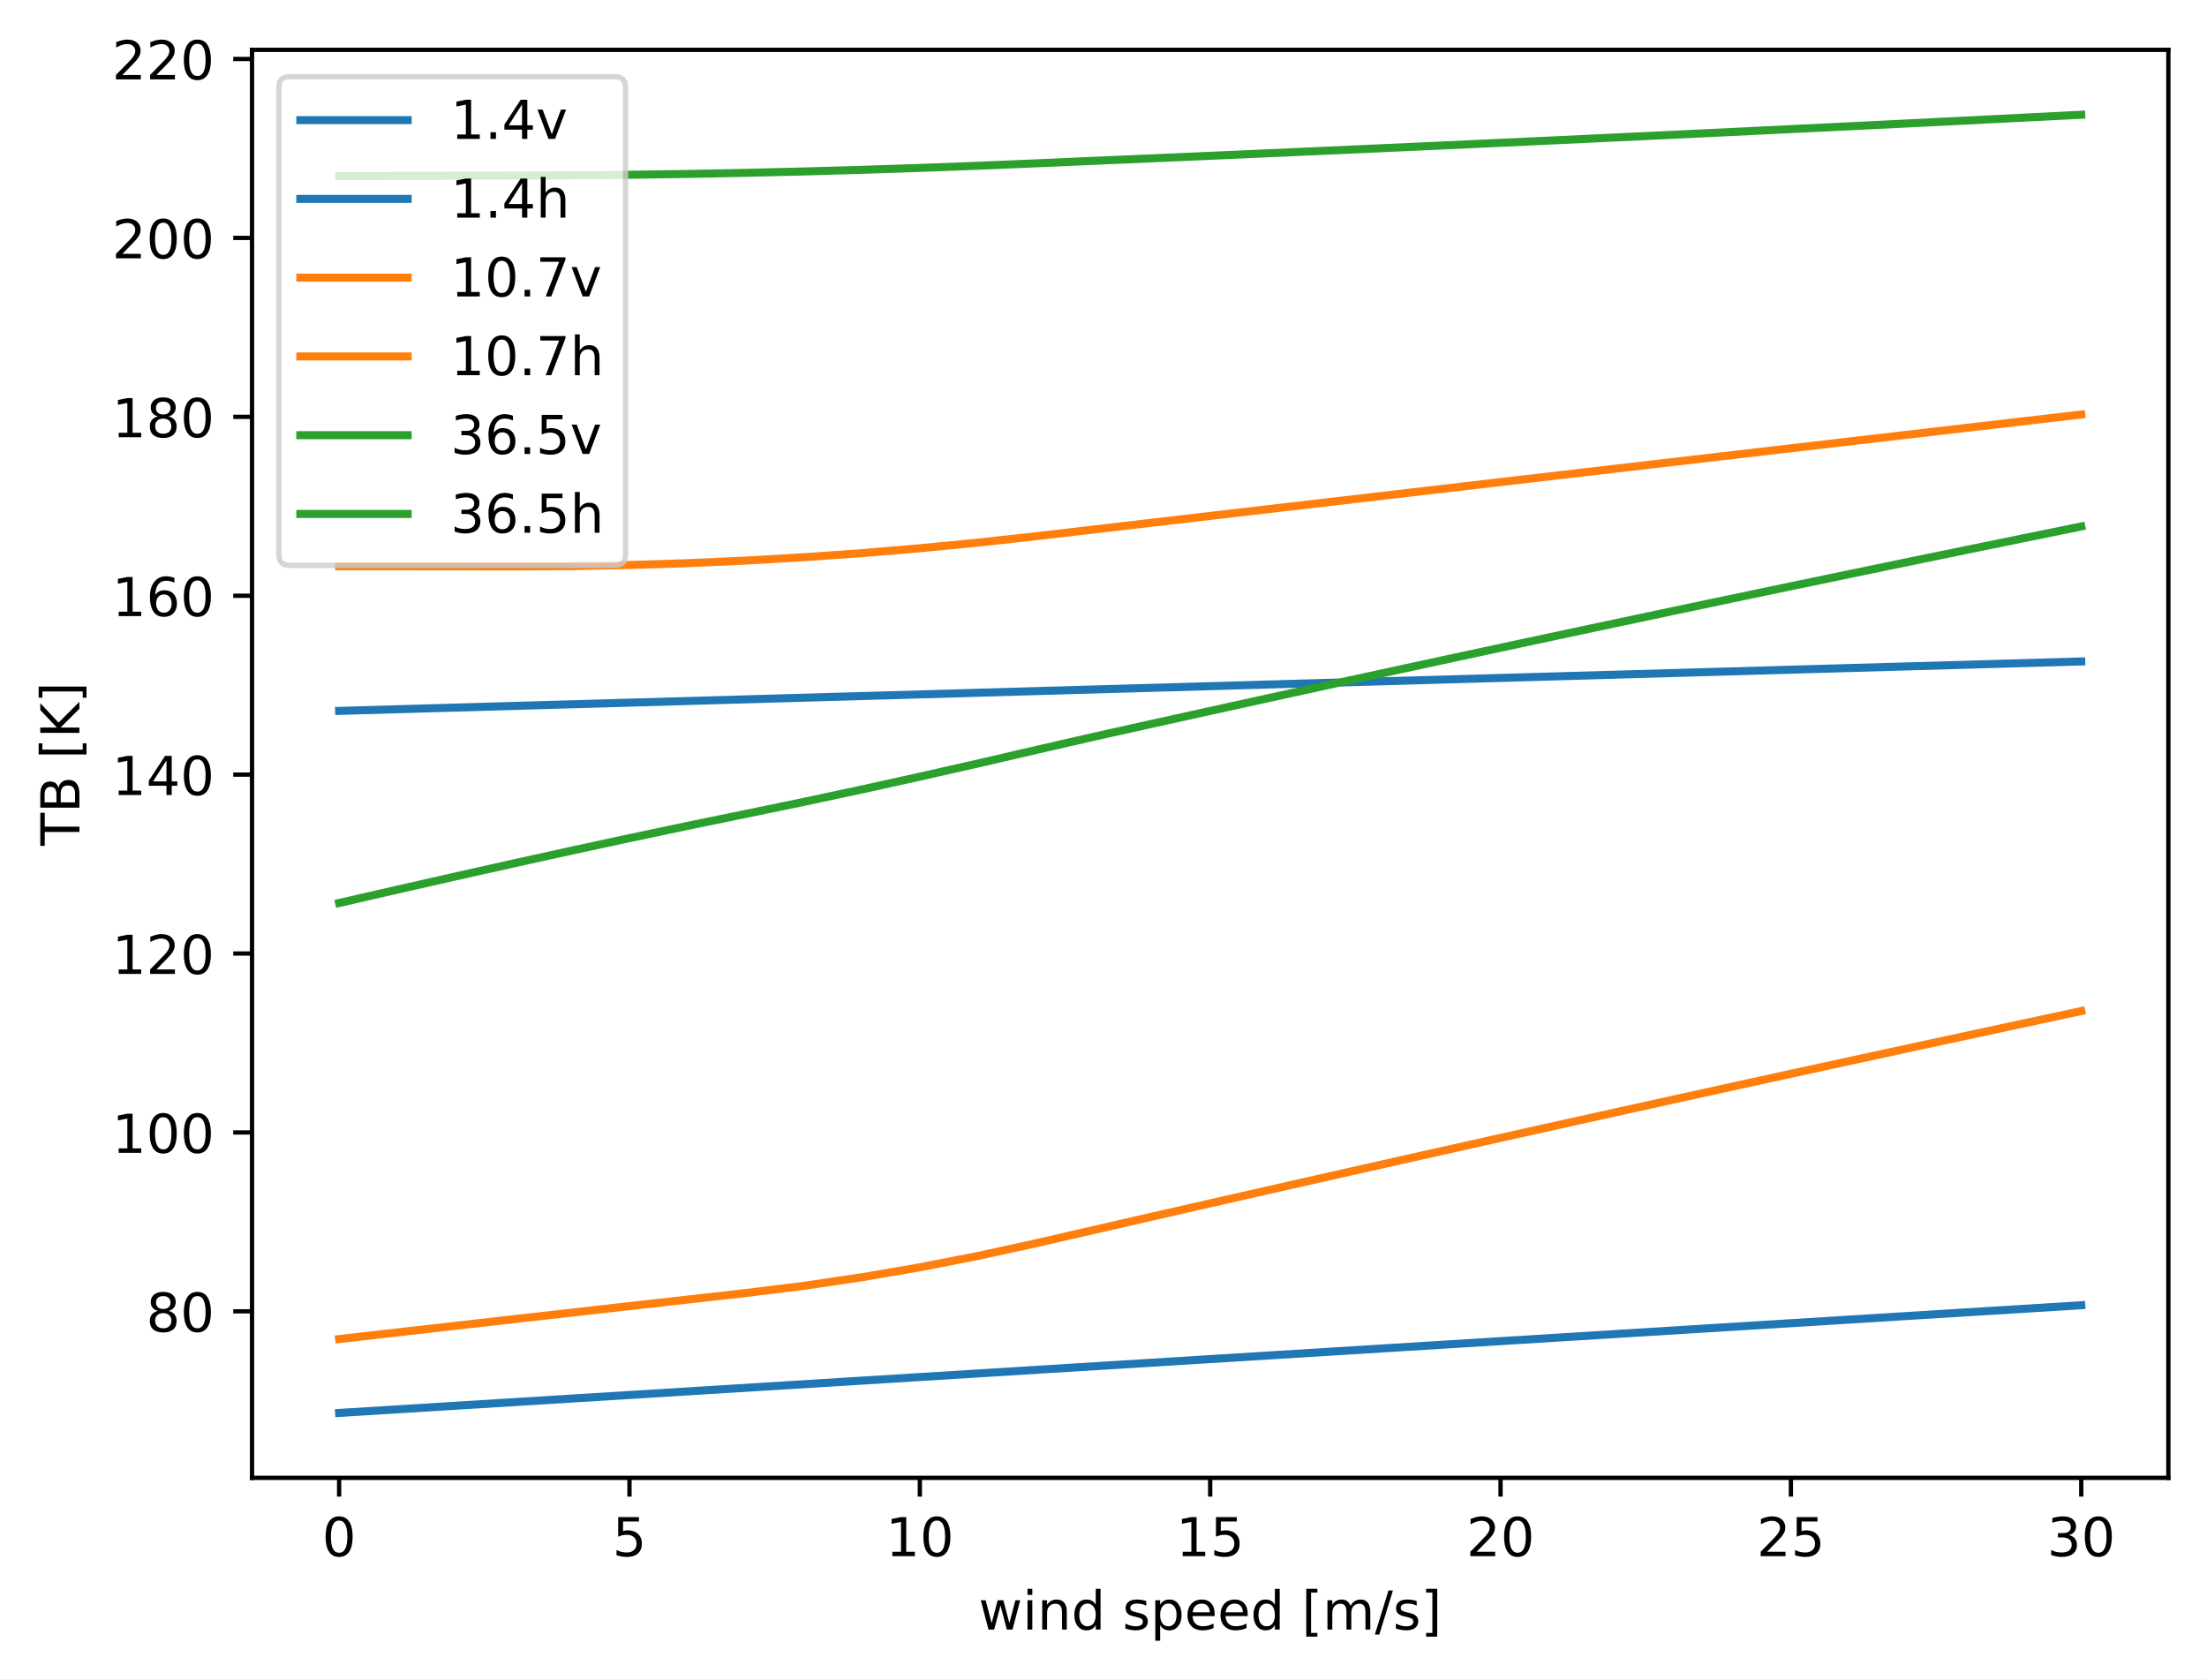
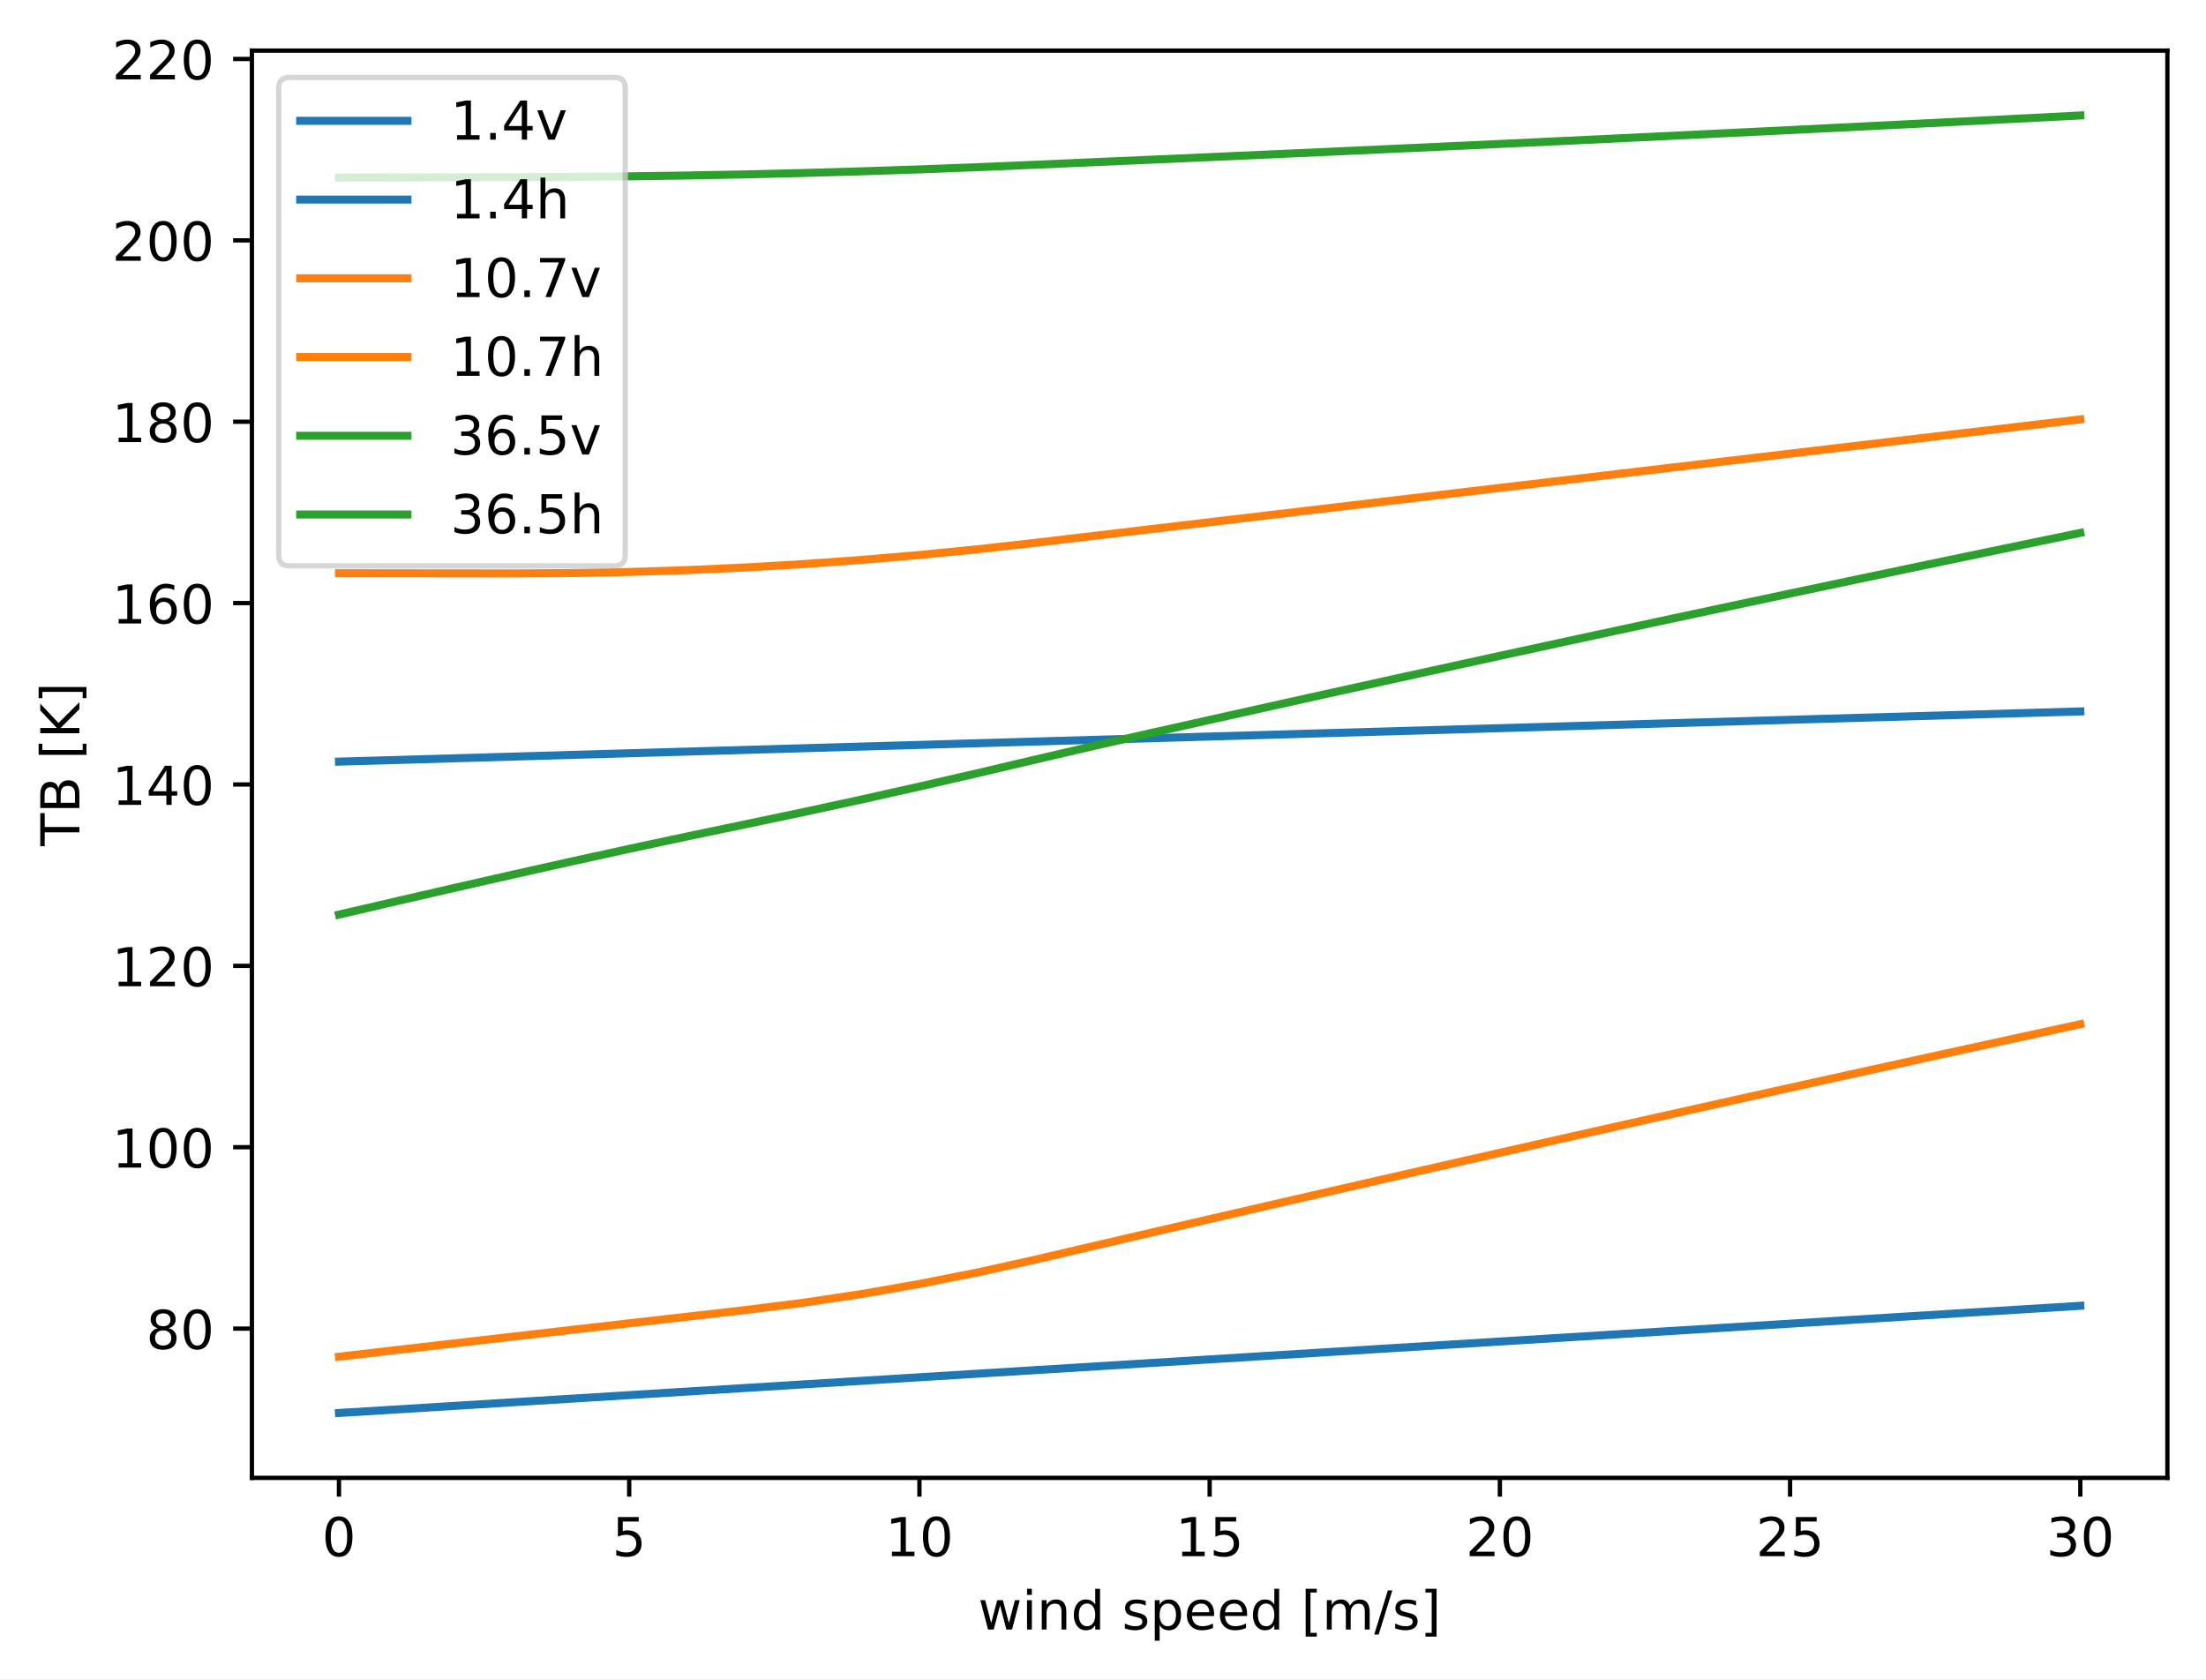
- <svg xmlns="http://www.w3.org/2000/svg" xmlns:xlink="http://www.w3.org/1999/xlink" width="411.286pt" height="312.955pt" viewBox="0 0 411.286 312.955" version="1.1">
+ <svg xmlns="http://www.w3.org/2000/svg" xmlns:xlink="http://www.w3.org/1999/xlink" width="411.286pt" height="313.104pt" viewBox="0 0 411.286 313.104" version="1.1">
  <defs>
    <style type="text/css">*{stroke-linejoin: round; stroke-linecap: butt}</style>
  </defs>
  <g id="figure_1">
    <g id="patch_1">
-       <path d="M 0 312.955  L 411.286 312.955  L 411.286 0  L 0 0  z " style="fill: #ffffff" />
+       <path d="M 0 313.104  L 411.286 313.104  L 411.286 0  L 0 0  z " style="fill: #ffffff" />
    </g>
    <g id="axes_1">
      <g id="patch_2">
-         <path d="M 46.966 275.399  L 404.086 275.399  L 404.086 9.287  L 46.966 9.287  z " style="fill: #ffffff" />
+         <path d="M 46.966 275.548  L 404.086 275.548  L 404.086 9.436  L 46.966 9.436  z " style="fill: #ffffff" />
      </g>
      <g id="matplotlib.axis_1">
        <g id="xtick_1">
          <g id="line2d_1">
            <defs>
-               <path id="m86a5a76016" d="M 0 0  L 0 3.5  " style="stroke: #000000; stroke-width: 0.8" />
-             </defs>
-             <g>
-               <use xlink:href="#m86a5a76016" x="63.198" y="275.399" style="stroke: #000000; stroke-width: 0.8" />
+               <path id="md6aa1bd929" d="M 0 0  L 0 3.5  " style="stroke: #000000; stroke-width: 0.8" />
+             </defs>
+             <g>
+               <use xlink:href="#md6aa1bd929" x="63.198" y="275.548" style="stroke: #000000; stroke-width: 0.8" />
            </g>
          </g>
          <g id="text_1">
-             <g transform="translate(60.0171 289.9974) scale(0.1 -0.1)">
+             <g transform="translate(60.0171 290.1464) scale(0.1 -0.1)">
              <defs>
                <path id="DejaVuSans-30" d="M 2034 4250  Q 1547 4250 1301 3770  Q 1056 3291 1056 2328  Q 1056 1369 1301 889  Q 1547 409 2034 409  Q 2525 409 2770 889  Q 3016 1369 3016 2328  Q 3016 3291 2770 3770  Q 2525 4250 2034 4250  z M 2034 4750  Q 2819 4750 3233 4129  Q 3647 3509 3647 2328  Q 3647 1150 3233 529  Q 2819 -91 2034 -91  Q 1250 -91 836 529  Q 422 1150 422 2328  Q 422 3509 836 4129  Q 1250 4750 2034 4750  z " transform="scale(0.015625)" />
              </defs>
              <use xlink:href="#DejaVuSans-30" />
            </g>
          </g>
        </g>
        <g id="xtick_2">
          <g id="line2d_2">
            <g>
-               <use xlink:href="#m86a5a76016" x="117.307" y="275.399" style="stroke: #000000; stroke-width: 0.8" />
+               <use xlink:href="#md6aa1bd929" x="117.307" y="275.548" style="stroke: #000000; stroke-width: 0.8" />
            </g>
          </g>
          <g id="text_2">
-             <g transform="translate(114.1262 289.9974) scale(0.1 -0.1)">
+             <g transform="translate(114.1262 290.1464) scale(0.1 -0.1)">
              <defs>
                <path id="DejaVuSans-35" d="M 691 4666  L 3169 4666  L 3169 4134  L 1269 4134  L 1269 2991  Q 1406 3038 1543 3061  Q 1681 3084 1819 3084  Q 2600 3084 3056 2656  Q 3513 2228 3513 1497  Q 3513 744 3044 326  Q 2575 -91 1722 -91  Q 1428 -91 1123 -41  Q 819 9 494 109  L 494 744  Q 775 591 1075 516  Q 1375 441 1709 441  Q 2250 441 2565 725  Q 2881 1009 2881 1497  Q 2881 1984 2565 2268  Q 2250 2553 1709 2553  Q 1456 2553 1204 2497  Q 953 2441 691 2322  L 691 4666  z " transform="scale(0.015625)" />
              </defs>
              <use xlink:href="#DejaVuSans-35" />
            </g>
          </g>
        </g>
        <g id="xtick_3">
          <g id="line2d_3">
            <g>
-               <use xlink:href="#m86a5a76016" x="171.417" y="275.399" style="stroke: #000000; stroke-width: 0.8" />
+               <use xlink:href="#md6aa1bd929" x="171.417" y="275.548" style="stroke: #000000; stroke-width: 0.8" />
            </g>
          </g>
          <g id="text_3">
-             <g transform="translate(165.054 289.9974) scale(0.1 -0.1)">
+             <g transform="translate(165.054 290.1464) scale(0.1 -0.1)">
              <defs>
                <path id="DejaVuSans-31" d="M 794 531  L 1825 531  L 1825 4091  L 703 3866  L 703 4441  L 1819 4666  L 2450 4666  L 2450 531  L 3481 531  L 3481 0  L 794 0  L 794 531  z " transform="scale(0.015625)" />
              </defs>
              <use xlink:href="#DejaVuSans-31" />
              <use xlink:href="#DejaVuSans-30" x="63.623" />
            </g>
          </g>
        </g>
        <g id="xtick_4">
          <g id="line2d_4">
            <g>
-               <use xlink:href="#m86a5a76016" x="225.526" y="275.399" style="stroke: #000000; stroke-width: 0.8" />
+               <use xlink:href="#md6aa1bd929" x="225.526" y="275.548" style="stroke: #000000; stroke-width: 0.8" />
            </g>
          </g>
          <g id="text_4">
-             <g transform="translate(219.1631 289.9974) scale(0.1 -0.1)">
+             <g transform="translate(219.1631 290.1464) scale(0.1 -0.1)">
              <use xlink:href="#DejaVuSans-31" />
              <use xlink:href="#DejaVuSans-35" x="63.623" />
            </g>
          </g>
        </g>
        <g id="xtick_5">
          <g id="line2d_5">
            <g>
-               <use xlink:href="#m86a5a76016" x="279.635" y="275.399" style="stroke: #000000; stroke-width: 0.8" />
+               <use xlink:href="#md6aa1bd929" x="279.635" y="275.548" style="stroke: #000000; stroke-width: 0.8" />
            </g>
          </g>
          <g id="text_5">
-             <g transform="translate(273.2722 289.9974) scale(0.1 -0.1)">
+             <g transform="translate(273.2722 290.1464) scale(0.1 -0.1)">
              <defs>
                <path id="DejaVuSans-32" d="M 1228 531  L 3431 531  L 3431 0  L 469 0  L 469 531  Q 828 903 1448 1529  Q 2069 2156 2228 2338  Q 2531 2678 2651 2914  Q 2772 3150 2772 3378  Q 2772 3750 2511 3984  Q 2250 4219 1831 4219  Q 1534 4219 1204 4116  Q 875 4013 500 3803  L 500 4441  Q 881 4594 1212 4672  Q 1544 4750 1819 4750  Q 2544 4750 2975 4387  Q 3406 4025 3406 3419  Q 3406 3131 3298 2873  Q 3191 2616 2906 2266  Q 2828 2175 2409 1742  Q 1991 1309 1228 531  z " transform="scale(0.015625)" />
              </defs>
              <use xlink:href="#DejaVuSans-32" />
              <use xlink:href="#DejaVuSans-30" x="63.623" />
            </g>
          </g>
        </g>
        <g id="xtick_6">
          <g id="line2d_6">
            <g>
-               <use xlink:href="#m86a5a76016" x="333.744" y="275.399" style="stroke: #000000; stroke-width: 0.8" />
+               <use xlink:href="#md6aa1bd929" x="333.744" y="275.548" style="stroke: #000000; stroke-width: 0.8" />
            </g>
          </g>
          <g id="text_6">
-             <g transform="translate(327.3813 289.9974) scale(0.1 -0.1)">
+             <g transform="translate(327.3813 290.1464) scale(0.1 -0.1)">
              <use xlink:href="#DejaVuSans-32" />
              <use xlink:href="#DejaVuSans-35" x="63.623" />
            </g>
          </g>
        </g>
        <g id="xtick_7">
          <g id="line2d_7">
            <g>
-               <use xlink:href="#m86a5a76016" x="387.853" y="275.399" style="stroke: #000000; stroke-width: 0.8" />
+               <use xlink:href="#md6aa1bd929" x="387.853" y="275.548" style="stroke: #000000; stroke-width: 0.8" />
            </g>
          </g>
          <g id="text_7">
-             <g transform="translate(381.4904 289.9974) scale(0.1 -0.1)">
+             <g transform="translate(381.4904 290.1464) scale(0.1 -0.1)">
              <defs>
                <path id="DejaVuSans-33" d="M 2597 2516  Q 3050 2419 3304 2112  Q 3559 1806 3559 1356  Q 3559 666 3084 287  Q 2609 -91 1734 -91  Q 1441 -91 1130 -33  Q 819 25 488 141  L 488 750  Q 750 597 1062 519  Q 1375 441 1716 441  Q 2309 441 2620 675  Q 2931 909 2931 1356  Q 2931 1769 2642 2001  Q 2353 2234 1838 2234  L 1294 2234  L 1294 2753  L 1863 2753  Q 2328 2753 2575 2939  Q 2822 3125 2822 3475  Q 2822 3834 2567 4026  Q 2313 4219 1838 4219  Q 1578 4219 1281 4162  Q 984 4106 628 3988  L 628 4550  Q 988 4650 1302 4700  Q 1616 4750 1894 4750  Q 2613 4750 3031 4423  Q 3450 4097 3450 3541  Q 3450 3153 3228 2886  Q 3006 2619 2597 2516  z " transform="scale(0.015625)" />
              </defs>
              <use xlink:href="#DejaVuSans-33" />
              <use xlink:href="#DejaVuSans-30" x="63.623" />
            </g>
          </g>
        </g>
        <g id="text_8">
-           <g transform="translate(182.3592 303.6755) scale(0.1 -0.1)">
+           <g transform="translate(182.3592 303.8245) scale(0.1 -0.1)">
            <defs>
              <path id="DejaVuSans-77" d="M 269 3500  L 844 3500  L 1563 769  L 2278 3500  L 2956 3500  L 3675 769  L 4391 3500  L 4966 3500  L 4050 0  L 3372 0  L 2619 2869  L 1863 0  L 1184 0  L 269 3500  z " transform="scale(0.015625)" />
              <path id="DejaVuSans-69" d="M 603 3500  L 1178 3500  L 1178 0  L 603 0  L 603 3500  z M 603 4863  L 1178 4863  L 1178 4134  L 603 4134  L 603 4863  z " transform="scale(0.015625)" />
              <path id="DejaVuSans-6e" d="M 3513 2113  L 3513 0  L 2938 0  L 2938 2094  Q 2938 2591 2744 2837  Q 2550 3084 2163 3084  Q 1697 3084 1428 2787  Q 1159 2491 1159 1978  L 1159 0  L 581 0  L 581 3500  L 1159 3500  L 1159 2956  Q 1366 3272 1645 3428  Q 1925 3584 2291 3584  Q 2894 3584 3203 3211  Q 3513 2838 3513 2113  z " transform="scale(0.015625)" />
              <path id="DejaVuSans-64" d="M 2906 2969  L 2906 4863  L 3481 4863  L 3481 0  L 2906 0  L 2906 525  Q 2725 213 2448 61  Q 2172 -91 1784 -91  Q 1150 -91 751 415  Q 353 922 353 1747  Q 353 2572 751 3078  Q 1150 3584 1784 3584  Q 2172 3584 2448 3432  Q 2725 3281 2906 2969  z M 947 1747  Q 947 1113 1208 752  Q 1469 391 1925 391  Q 2381 391 2643 752  Q 2906 1113 2906 1747  Q 2906 2381 2643 2742  Q 2381 3103 1925 3103  Q 1469 3103 1208 2742  Q 947 2381 947 1747  z " transform="scale(0.015625)" />
              <path id="DejaVuSans-20" transform="scale(0.015625)" />
              <path id="DejaVuSans-73" d="M 2834 3397  L 2834 2853  Q 2591 2978 2328 3040  Q 2066 3103 1784 3103  Q 1356 3103 1142 2972  Q 928 2841 928 2578  Q 928 2378 1081 2264  Q 1234 2150 1697 2047  L 1894 2003  Q 2506 1872 2764 1633  Q 3022 1394 3022 966  Q 3022 478 2636 193  Q 2250 -91 1575 -91  Q 1294 -91 989 -36  Q 684 19 347 128  L 347 722  Q 666 556 975 473  Q 1284 391 1588 391  Q 1994 391 2212 530  Q 2431 669 2431 922  Q 2431 1156 2273 1281  Q 2116 1406 1581 1522  L 1381 1569  Q 847 1681 609 1914  Q 372 2147 372 2553  Q 372 3047 722 3315  Q 1072 3584 1716 3584  Q 2034 3584 2315 3537  Q 2597 3491 2834 3397  z " transform="scale(0.015625)" />
              <path id="DejaVuSans-70" d="M 1159 525  L 1159 -1331  L 581 -1331  L 581 3500  L 1159 3500  L 1159 2969  Q 1341 3281 1617 3432  Q 1894 3584 2278 3584  Q 2916 3584 3314 3078  Q 3713 2572 3713 1747  Q 3713 922 3314 415  Q 2916 -91 2278 -91  Q 1894 -91 1617 61  Q 1341 213 1159 525  z M 3116 1747  Q 3116 2381 2855 2742  Q 2594 3103 2138 3103  Q 1681 3103 1420 2742  Q 1159 2381 1159 1747  Q 1159 1113 1420 752  Q 1681 391 2138 391  Q 2594 391 2855 752  Q 3116 1113 3116 1747  z " transform="scale(0.015625)" />
              <path id="DejaVuSans-65" d="M 3597 1894  L 3597 1613  L 953 1613  Q 991 1019 1311 708  Q 1631 397 2203 397  Q 2534 397 2845 478  Q 3156 559 3463 722  L 3463 178  Q 3153 47 2828 -22  Q 2503 -91 2169 -91  Q 1331 -91 842 396  Q 353 884 353 1716  Q 353 2575 817 3079  Q 1281 3584 2069 3584  Q 2775 3584 3186 3129  Q 3597 2675 3597 1894  z M 3022 2063  Q 3016 2534 2758 2815  Q 2500 3097 2075 3097  Q 1594 3097 1305 2825  Q 1016 2553 972 2059  L 3022 2063  z " transform="scale(0.015625)" />
              <path id="DejaVuSans-5b" d="M 550 4863  L 1875 4863  L 1875 4416  L 1125 4416  L 1125 -397  L 1875 -397  L 1875 -844  L 550 -844  L 550 4863  z " transform="scale(0.015625)" />
              <path id="DejaVuSans-6d" d="M 3328 2828  Q 3544 3216 3844 3400  Q 4144 3584 4550 3584  Q 5097 3584 5394 3201  Q 5691 2819 5691 2113  L 5691 0  L 5113 0  L 5113 2094  Q 5113 2597 4934 2840  Q 4756 3084 4391 3084  Q 3944 3084 3684 2787  Q 3425 2491 3425 1978  L 3425 0  L 2847 0  L 2847 2094  Q 2847 2600 2669 2842  Q 2491 3084 2119 3084  Q 1678 3084 1418 2786  Q 1159 2488 1159 1978  L 1159 0  L 581 0  L 581 3500  L 1159 3500  L 1159 2956  Q 1356 3278 1631 3431  Q 1906 3584 2284 3584  Q 2666 3584 2933 3390  Q 3200 3197 3328 2828  z " transform="scale(0.015625)" />
              <path id="DejaVuSans-2f" d="M 1625 4666  L 2156 4666  L 531 -594  L 0 -594  L 1625 4666  z " transform="scale(0.015625)" />
              <path id="DejaVuSans-5d" d="M 1947 4863  L 1947 -844  L 622 -844  L 622 -397  L 1369 -397  L 1369 4416  L 622 4416  L 622 4863  L 1947 4863  z " transform="scale(0.015625)" />
            </defs>
            <use xlink:href="#DejaVuSans-77" />
            <use xlink:href="#DejaVuSans-69" x="81.787" />
            <use xlink:href="#DejaVuSans-6e" x="109.57" />
            <use xlink:href="#DejaVuSans-64" x="172.949" />
            <use xlink:href="#DejaVuSans-20" x="236.426" />
            <use xlink:href="#DejaVuSans-73" x="268.213" />
            <use xlink:href="#DejaVuSans-70" x="320.312" />
            <use xlink:href="#DejaVuSans-65" x="383.789" />
            <use xlink:href="#DejaVuSans-65" x="445.312" />
            <use xlink:href="#DejaVuSans-64" x="506.836" />
            <use xlink:href="#DejaVuSans-20" x="570.312" />
            <use xlink:href="#DejaVuSans-5b" x="602.1" />
            <use xlink:href="#DejaVuSans-6d" x="641.113" />
            <use xlink:href="#DejaVuSans-2f" x="738.525" />
            <use xlink:href="#DejaVuSans-73" x="772.217" />
            <use xlink:href="#DejaVuSans-5d" x="824.316" />
          </g>
        </g>
      </g>
      <g id="matplotlib.axis_2">
        <g id="ytick_1">
          <g id="line2d_8">
            <defs>
-               <path id="m0b5fdfae97" d="M 0 0  L -3.5 0  " style="stroke: #000000; stroke-width: 0.8" />
-             </defs>
-             <g>
-               <use xlink:href="#m0b5fdfae97" x="46.966" y="244.37" style="stroke: #000000; stroke-width: 0.8" />
+               <path id="me9c593fc52" d="M 0 0  L -3.5 0  " style="stroke: #000000; stroke-width: 0.8" />
+             </defs>
+             <g>
+               <use xlink:href="#me9c593fc52" x="46.966" y="247.718" style="stroke: #000000; stroke-width: 0.8" />
            </g>
          </g>
          <g id="text_9">
-             <g transform="translate(27.24063 248.1688) scale(0.1 -0.1)">
+             <g transform="translate(27.24063 251.5176) scale(0.1 -0.1)">
              <defs>
                <path id="DejaVuSans-38" d="M 2034 2216  Q 1584 2216 1326 1975  Q 1069 1734 1069 1313  Q 1069 891 1326 650  Q 1584 409 2034 409  Q 2484 409 2743 651  Q 3003 894 3003 1313  Q 3003 1734 2745 1975  Q 2488 2216 2034 2216  z M 1403 2484  Q 997 2584 770 2862  Q 544 3141 544 3541  Q 544 4100 942 4425  Q 1341 4750 2034 4750  Q 2731 4750 3128 4425  Q 3525 4100 3525 3541  Q 3525 3141 3298 2862  Q 3072 2584 2669 2484  Q 3125 2378 3379 2068  Q 3634 1759 3634 1313  Q 3634 634 3220 271  Q 2806 -91 2034 -91  Q 1263 -91 848 271  Q 434 634 434 1313  Q 434 1759 690 2068  Q 947 2378 1403 2484  z M 1172 3481  Q 1172 3119 1398 2916  Q 1625 2713 2034 2713  Q 2441 2713 2670 2916  Q 2900 3119 2900 3481  Q 2900 3844 2670 4047  Q 2441 4250 2034 4250  Q 1625 4250 1398 4047  Q 1172 3844 1172 3481  z " transform="scale(0.015625)" />
              </defs>
              <use xlink:href="#DejaVuSans-38" />
              <use xlink:href="#DejaVuSans-30" x="63.623" />
            </g>
          </g>
        </g>
        <g id="ytick_2">
          <g id="line2d_9">
            <g>
-               <use xlink:href="#m0b5fdfae97" x="46.966" y="211.031" style="stroke: #000000; stroke-width: 0.8" />
+               <use xlink:href="#me9c593fc52" x="46.966" y="213.901" style="stroke: #000000; stroke-width: 0.8" />
            </g>
          </g>
          <g id="text_10">
-             <g transform="translate(20.87813 214.8302) scale(0.1 -0.1)">
+             <g transform="translate(20.87813 217.7006) scale(0.1 -0.1)">
              <use xlink:href="#DejaVuSans-31" />
              <use xlink:href="#DejaVuSans-30" x="63.623" />
              <use xlink:href="#DejaVuSans-30" x="127.246" />
            </g>
          </g>
        </g>
        <g id="ytick_3">
          <g id="line2d_10">
            <g>
-               <use xlink:href="#m0b5fdfae97" x="46.966" y="177.692" style="stroke: #000000; stroke-width: 0.8" />
+               <use xlink:href="#me9c593fc52" x="46.966" y="180.084" style="stroke: #000000; stroke-width: 0.8" />
            </g>
          </g>
          <g id="text_11">
-             <g transform="translate(20.87813 181.4915) scale(0.1 -0.1)">
+             <g transform="translate(20.87813 183.8836) scale(0.1 -0.1)">
              <use xlink:href="#DejaVuSans-31" />
              <use xlink:href="#DejaVuSans-32" x="63.623" />
              <use xlink:href="#DejaVuSans-30" x="127.246" />
            </g>
          </g>
        </g>
        <g id="ytick_4">
          <g id="line2d_11">
            <g>
-               <use xlink:href="#m0b5fdfae97" x="46.966" y="144.354" style="stroke: #000000; stroke-width: 0.8" />
+               <use xlink:href="#me9c593fc52" x="46.966" y="146.267" style="stroke: #000000; stroke-width: 0.8" />
            </g>
          </g>
          <g id="text_12">
-             <g transform="translate(20.87813 148.1529) scale(0.1 -0.1)">
+             <g transform="translate(20.87813 150.0665) scale(0.1 -0.1)">
              <defs>
                <path id="DejaVuSans-34" d="M 2419 4116  L 825 1625  L 2419 1625  L 2419 4116  z M 2253 4666  L 3047 4666  L 3047 1625  L 3713 1625  L 3713 1100  L 3047 1100  L 3047 0  L 2419 0  L 2419 1100  L 313 1100  L 313 1709  L 2253 4666  z " transform="scale(0.015625)" />
              </defs>
              <use xlink:href="#DejaVuSans-31" />
              <use xlink:href="#DejaVuSans-34" x="63.623" />
              <use xlink:href="#DejaVuSans-30" x="127.246" />
            </g>
          </g>
        </g>
        <g id="ytick_5">
          <g id="line2d_12">
            <g>
-               <use xlink:href="#m0b5fdfae97" x="46.966" y="111.015" style="stroke: #000000; stroke-width: 0.8" />
+               <use xlink:href="#me9c593fc52" x="46.966" y="112.45" style="stroke: #000000; stroke-width: 0.8" />
            </g>
          </g>
          <g id="text_13">
-             <g transform="translate(20.87813 114.8143) scale(0.1 -0.1)">
+             <g transform="translate(20.87813 116.2495) scale(0.1 -0.1)">
              <defs>
                <path id="DejaVuSans-36" d="M 2113 2584  Q 1688 2584 1439 2293  Q 1191 2003 1191 1497  Q 1191 994 1439 701  Q 1688 409 2113 409  Q 2538 409 2786 701  Q 3034 994 3034 1497  Q 3034 2003 2786 2293  Q 2538 2584 2113 2584  z M 3366 4563  L 3366 3988  Q 3128 4100 2886 4159  Q 2644 4219 2406 4219  Q 1781 4219 1451 3797  Q 1122 3375 1075 2522  Q 1259 2794 1537 2939  Q 1816 3084 2150 3084  Q 2853 3084 3261 2657  Q 3669 2231 3669 1497  Q 3669 778 3244 343  Q 2819 -91 2113 -91  Q 1303 -91 875 529  Q 447 1150 447 2328  Q 447 3434 972 4092  Q 1497 4750 2381 4750  Q 2619 4750 2861 4703  Q 3103 4656 3366 4563  z " transform="scale(0.015625)" />
              </defs>
              <use xlink:href="#DejaVuSans-31" />
              <use xlink:href="#DejaVuSans-36" x="63.623" />
              <use xlink:href="#DejaVuSans-30" x="127.246" />
            </g>
          </g>
        </g>
        <g id="ytick_6">
          <g id="line2d_13">
            <g>
-               <use xlink:href="#m0b5fdfae97" x="46.966" y="77.676" style="stroke: #000000; stroke-width: 0.8" />
+               <use xlink:href="#me9c593fc52" x="46.966" y="78.633" style="stroke: #000000; stroke-width: 0.8" />
            </g>
          </g>
          <g id="text_14">
-             <g transform="translate(20.87813 81.47568) scale(0.1 -0.1)">
+             <g transform="translate(20.87813 82.43248) scale(0.1 -0.1)">
              <use xlink:href="#DejaVuSans-31" />
              <use xlink:href="#DejaVuSans-38" x="63.623" />
              <use xlink:href="#DejaVuSans-30" x="127.246" />
            </g>
          </g>
        </g>
        <g id="ytick_7">
          <g id="line2d_14">
            <g>
-               <use xlink:href="#m0b5fdfae97" x="46.966" y="44.338" style="stroke: #000000; stroke-width: 0.8" />
+               <use xlink:href="#me9c593fc52" x="46.966" y="44.816" style="stroke: #000000; stroke-width: 0.8" />
            </g>
          </g>
          <g id="text_15">
-             <g transform="translate(20.87813 48.13706) scale(0.1 -0.1)">
+             <g transform="translate(20.87813 48.61546) scale(0.1 -0.1)">
              <use xlink:href="#DejaVuSans-32" />
              <use xlink:href="#DejaVuSans-30" x="63.623" />
              <use xlink:href="#DejaVuSans-30" x="127.246" />
            </g>
          </g>
        </g>
        <g id="ytick_8">
          <g id="line2d_15">
            <g>
-               <use xlink:href="#m0b5fdfae97" x="46.966" y="10.999" style="stroke: #000000; stroke-width: 0.8" />
+               <use xlink:href="#me9c593fc52" x="46.966" y="10.999" style="stroke: #000000; stroke-width: 0.8" />
            </g>
          </g>
          <g id="text_16">
            <g transform="translate(20.87813 14.79844) scale(0.1 -0.1)">
              <use xlink:href="#DejaVuSans-32" />
              <use xlink:href="#DejaVuSans-32" x="63.623" />
              <use xlink:href="#DejaVuSans-30" x="127.246" />
            </g>
          </g>
        </g>
        <g id="text_17">
-           <g transform="translate(14.79844 157.5969) rotate(-90) scale(0.1 -0.1)">
+           <g transform="translate(14.79844 157.7459) rotate(-90) scale(0.1 -0.1)">
            <defs>
              <path id="DejaVuSans-54" d="M -19 4666  L 3928 4666  L 3928 4134  L 2272 4134  L 2272 0  L 1638 0  L 1638 4134  L -19 4134  L -19 4666  z " transform="scale(0.015625)" />
              <path id="DejaVuSans-42" d="M 1259 2228  L 1259 519  L 2272 519  Q 2781 519 3026 730  Q 3272 941 3272 1375  Q 3272 1813 3026 2020  Q 2781 2228 2272 2228  L 1259 2228  z M 1259 4147  L 1259 2741  L 2194 2741  Q 2656 2741 2882 2914  Q 3109 3088 3109 3444  Q 3109 3797 2882 3972  Q 2656 4147 2194 4147  L 1259 4147  z M 628 4666  L 2241 4666  Q 2963 4666 3353 4366  Q 3744 4066 3744 3513  Q 3744 3084 3544 2831  Q 3344 2578 2956 2516  Q 3422 2416 3680 2098  Q 3938 1781 3938 1306  Q 3938 681 3513 340  Q 3088 0 2303 0  L 628 0  L 628 4666  z " transform="scale(0.015625)" />
              <path id="DejaVuSans-4b" d="M 628 4666  L 1259 4666  L 1259 2694  L 3353 4666  L 4166 4666  L 1850 2491  L 4331 0  L 3500 0  L 1259 2247  L 1259 0  L 628 0  L 628 4666  z " transform="scale(0.015625)" />
            </defs>
            <use xlink:href="#DejaVuSans-54" />
            <use xlink:href="#DejaVuSans-42" x="61.084" />
            <use xlink:href="#DejaVuSans-20" x="129.688" />
            <use xlink:href="#DejaVuSans-5b" x="161.475" />
            <use xlink:href="#DejaVuSans-4b" x="200.488" />
            <use xlink:href="#DejaVuSans-5d" x="266.064" />
          </g>
        </g>
      </g>
      <g id="line2d_16">
-         <path d="M 63.198 132.476  L 74.02 132.169  L 84.842 131.862  L 95.664 131.555  L 106.486 131.248  L 117.307 130.941  L 128.129 130.633  L 138.951 130.326  L 149.773 130.019  L 160.595 129.712  L 171.417 129.405  L 182.238 129.098  L 193.06 128.791  L 203.882 128.484  L 214.704 128.177  L 225.526 127.87  L 236.347 127.563  L 247.169 127.256  L 257.991 126.949  L 268.813 126.642  L 279.635 126.335  L 290.457 126.027  L 301.278 125.72  L 312.1 125.413  L 322.922 125.106  L 333.744 124.799  L 344.566 124.492  L 355.387 124.185  L 366.209 123.878  L 377.031 123.571  L 387.853 123.264  " clip-path="url(#p966a48ef35)" style="fill: none; stroke: #1f77b4; stroke-width: 1.5; stroke-linecap: square" />
+         <path d="M 63.198 142.007  L 74.02 141.695  L 84.842 141.383  L 95.664 141.071  L 106.486 140.759  L 117.307 140.447  L 128.129 140.135  L 138.951 139.823  L 149.773 139.511  L 160.595 139.199  L 171.417 138.887  L 182.238 138.575  L 193.06 138.263  L 203.882 137.951  L 214.704 137.64  L 225.526 137.328  L 236.347 137.016  L 247.169 136.704  L 257.991 136.392  L 268.813 136.08  L 279.635 135.768  L 290.457 135.456  L 301.278 135.144  L 312.1 134.832  L 322.922 134.52  L 333.744 134.208  L 344.566 133.896  L 355.387 133.584  L 366.209 133.272  L 377.031 132.96  L 387.853 132.648  " clip-path="url(#p87f9c82fbe)" style="fill: none; stroke: #1f77b4; stroke-width: 1.5; stroke-linecap: square" />
      </g>
      <g id="line2d_17">
-         <path d="M 63.198 263.303  L 74.02 262.634  L 84.842 261.965  L 95.664 261.296  L 106.486 260.627  L 117.307 259.958  L 128.129 259.289  L 138.951 258.62  L 149.773 257.951  L 160.595 257.282  L 171.417 256.613  L 182.238 255.944  L 193.06 255.275  L 203.882 254.606  L 214.704 253.937  L 225.526 253.268  L 236.347 252.599  L 247.169 251.931  L 257.991 251.262  L 268.813 250.593  L 279.635 249.924  L 290.457 249.255  L 301.278 248.586  L 312.1 247.917  L 322.922 247.248  L 333.744 246.579  L 344.566 245.91  L 355.387 245.241  L 366.209 244.572  L 377.031 243.903  L 387.853 243.234  " clip-path="url(#p966a48ef35)" style="fill: none; stroke: #1f77b4; stroke-width: 1.5; stroke-linecap: square" />
+         <path d="M 63.198 263.452  L 74.02 262.786  L 84.842 262.12  L 95.664 261.453  L 106.486 260.787  L 117.307 260.121  L 128.129 259.455  L 138.951 258.788  L 149.773 258.122  L 160.595 257.456  L 171.417 256.79  L 182.238 256.124  L 193.06 255.457  L 203.882 254.791  L 214.704 254.125  L 225.526 253.459  L 236.347 252.792  L 247.169 252.126  L 257.991 251.46  L 268.813 250.794  L 279.635 250.128  L 290.457 249.461  L 301.278 248.795  L 312.1 248.129  L 322.922 247.463  L 333.744 246.797  L 344.566 246.13  L 355.387 245.464  L 366.209 244.798  L 377.031 244.132  L 387.853 243.465  " clip-path="url(#p87f9c82fbe)" style="fill: none; stroke: #1f77b4; stroke-width: 1.5; stroke-linecap: square" />
      </g>
      <g id="line2d_18">
-         <path d="M 63.198 105.516  L 74.02 105.527  L 84.842 105.539  L 95.664 105.551  L 106.486 105.492  L 117.307 105.291  L 128.129 104.95  L 138.951 104.467  L 149.773 103.842  L 160.595 103.076  L 171.417 102.168  L 182.238 101.119  L 193.06 99.928  L 203.882 98.666  L 214.704 97.404  L 225.526 96.142  L 236.347 94.88  L 247.169 93.618  L 257.991 92.357  L 268.813 91.096  L 279.635 89.835  L 290.457 88.574  L 301.278 87.314  L 312.1 86.054  L 322.922 84.795  L 333.744 83.536  L 344.566 82.278  L 355.387 81.02  L 366.209 79.762  L 377.031 78.504  L 387.853 77.245  " clip-path="url(#p966a48ef35)" style="fill: none; stroke: #ff7f0e; stroke-width: 1.5; stroke-linecap: square" />
+         <path d="M 63.198 106.872  L 74.02 106.884  L 84.842 106.896  L 95.664 106.907  L 106.486 106.848  L 117.307 106.645  L 128.129 106.298  L 138.951 105.808  L 149.773 105.174  L 160.595 104.397  L 171.417 103.477  L 182.238 102.412  L 193.06 101.204  L 203.882 99.924  L 214.704 98.644  L 225.526 97.364  L 236.347 96.084  L 247.169 94.804  L 257.991 93.524  L 268.813 92.245  L 279.635 90.966  L 290.457 89.688  L 301.278 88.409  L 312.1 87.131  L 322.922 85.854  L 333.744 84.577  L 344.566 83.3  L 355.387 82.024  L 366.209 80.749  L 377.031 79.473  L 387.853 78.196  " clip-path="url(#p87f9c82fbe)" style="fill: none; stroke: #ff7f0e; stroke-width: 1.5; stroke-linecap: square" />
      </g>
      <g id="line2d_19">
-         <path d="M 63.198 249.533  L 74.02 248.299  L 84.842 247.069  L 95.664 245.841  L 106.486 244.616  L 117.307 243.395  L 128.129 242.177  L 138.951 240.963  L 149.773 239.621  L 160.595 238.02  L 171.417 236.163  L 182.238 234.051  L 193.06 231.684  L 203.882 229.196  L 214.704 226.717  L 225.526 224.247  L 236.347 221.787  L 247.169 219.337  L 257.991 216.897  L 268.813 214.467  L 279.635 212.047  L 290.457 209.638  L 301.278 207.238  L 312.1 204.849  L 322.922 202.47  L 333.744 200.102  L 344.566 197.745  L 355.387 195.398  L 366.209 193.063  L 377.031 190.734  L 387.853 188.412  " clip-path="url(#p966a48ef35)" style="fill: none; stroke: #ff7f0e; stroke-width: 1.5; stroke-linecap: square" />
+         <path d="M 63.198 252.956  L 74.02 251.705  L 84.842 250.456  L 95.664 249.211  L 106.486 247.968  L 117.307 246.729  L 128.129 245.494  L 138.951 244.263  L 149.773 242.901  L 160.595 241.278  L 171.417 239.394  L 182.238 237.251  L 193.06 234.851  L 203.882 232.327  L 214.704 229.812  L 225.526 227.307  L 236.347 224.812  L 247.169 222.327  L 257.991 219.852  L 268.813 217.387  L 279.635 214.932  L 290.457 212.488  L 301.278 210.054  L 312.1 207.631  L 322.922 205.218  L 333.744 202.816  L 344.566 200.425  L 355.387 198.045  L 366.209 195.675  L 377.031 193.313  L 387.853 190.958  " clip-path="url(#p87f9c82fbe)" style="fill: none; stroke: #ff7f0e; stroke-width: 1.5; stroke-linecap: square" />
      </g>
      <g id="line2d_20">
-         <path d="M 63.198 32.792  L 74.02 32.769  L 84.842 32.746  L 95.664 32.722  L 106.486 32.673  L 117.307 32.57  L 128.129 32.416  L 138.951 32.21  L 149.773 31.954  L 160.595 31.648  L 171.417 31.293  L 182.238 30.89  L 193.06 30.439  L 203.882 29.969  L 214.704 29.505  L 225.526 29.036  L 236.347 28.562  L 247.169 28.083  L 257.991 27.599  L 268.813 27.109  L 279.635 26.615  L 290.457 26.115  L 301.278 25.61  L 312.1 25.099  L 322.922 24.584  L 333.744 24.063  L 344.566 23.538  L 355.387 23.007  L 366.209 22.471  L 377.031 21.929  L 387.853 21.383  " clip-path="url(#p966a48ef35)" style="fill: none; stroke: #2ca02c; stroke-width: 1.5; stroke-linecap: square" />
+         <path d="M 63.198 33.105  L 74.02 33.082  L 84.842 33.058  L 95.664 33.034  L 106.486 32.984  L 117.307 32.88  L 128.129 32.723  L 138.951 32.515  L 149.773 32.255  L 160.595 31.945  L 171.417 31.585  L 182.238 31.175  L 193.06 30.718  L 203.882 30.242  L 214.704 29.771  L 225.526 29.295  L 236.347 28.814  L 247.169 28.328  L 257.991 27.837  L 268.813 27.34  L 279.635 26.839  L 290.457 26.332  L 301.278 25.819  L 312.1 25.302  L 322.922 24.779  L 333.744 24.251  L 344.566 23.718  L 355.387 23.179  L 366.209 22.635  L 377.031 22.086  L 387.853 21.532  " clip-path="url(#p87f9c82fbe)" style="fill: none; stroke: #2ca02c; stroke-width: 1.5; stroke-linecap: square" />
      </g>
      <g id="line2d_21">
-         <path d="M 63.198 168.274  L 74.02 165.793  L 84.842 163.336  L 95.664 160.911  L 106.486 158.526  L 117.307 156.187  L 128.129 153.901  L 138.951 151.675  L 149.773 149.439  L 160.595 147.121  L 171.417 144.732  L 182.238 142.278  L 193.06 139.768  L 203.882 137.284  L 214.704 134.876  L 225.526 132.483  L 236.347 130.103  L 247.169 127.736  L 257.991 125.381  L 268.813 123.039  L 279.635 120.71  L 290.457 118.393  L 301.278 116.088  L 312.1 113.797  L 322.922 111.518  L 333.744 109.251  L 344.566 106.998  L 355.387 104.756  L 366.209 102.528  L 377.031 100.312  L 387.853 98.109  " clip-path="url(#p966a48ef35)" style="fill: none; stroke: #2ca02c; stroke-width: 1.5; stroke-linecap: square" />
+         <path d="M 63.198 170.531  L 74.02 168.014  L 84.842 165.522  L 95.664 163.062  L 106.486 160.643  L 117.307 158.27  L 128.129 155.952  L 138.951 153.694  L 149.773 151.425  L 160.595 149.075  L 171.417 146.651  L 182.238 144.162  L 193.06 141.616  L 203.882 139.096  L 214.704 136.654  L 225.526 134.227  L 236.347 131.813  L 247.169 129.411  L 257.991 127.023  L 268.813 124.647  L 279.635 122.284  L 290.457 119.934  L 301.278 117.596  L 312.1 115.272  L 322.922 112.96  L 333.744 110.661  L 344.566 108.375  L 355.387 106.102  L 366.209 103.841  L 377.031 101.594  L 387.853 99.359  " clip-path="url(#p87f9c82fbe)" style="fill: none; stroke: #2ca02c; stroke-width: 1.5; stroke-linecap: square" />
      </g>
      <g id="patch_3">
-         <path d="M 46.966 275.399  L 46.966 9.287  " style="fill: none; stroke: #000000; stroke-width: 0.8; stroke-linejoin: miter; stroke-linecap: square" />
+         <path d="M 46.966 275.548  L 46.966 9.436  " style="fill: none; stroke: #000000; stroke-width: 0.8; stroke-linejoin: miter; stroke-linecap: square" />
      </g>
      <g id="patch_4">
-         <path d="M 404.086 275.399  L 404.086 9.287  " style="fill: none; stroke: #000000; stroke-width: 0.8; stroke-linejoin: miter; stroke-linecap: square" />
+         <path d="M 404.086 275.548  L 404.086 9.436  " style="fill: none; stroke: #000000; stroke-width: 0.8; stroke-linejoin: miter; stroke-linecap: square" />
      </g>
      <g id="patch_5">
-         <path d="M 46.966 275.399  L 404.086 275.399  " style="fill: none; stroke: #000000; stroke-width: 0.8; stroke-linejoin: miter; stroke-linecap: square" />
+         <path d="M 46.966 275.548  L 404.086 275.548  " style="fill: none; stroke: #000000; stroke-width: 0.8; stroke-linejoin: miter; stroke-linecap: square" />
      </g>
      <g id="patch_6">
-         <path d="M 46.966 9.287  L 404.086 9.287  " style="fill: none; stroke: #000000; stroke-width: 0.8; stroke-linejoin: miter; stroke-linecap: square" />
+         <path d="M 46.966 9.436  L 404.086 9.436  " style="fill: none; stroke: #000000; stroke-width: 0.8; stroke-linejoin: miter; stroke-linecap: square" />
      </g>
      <g id="legend_1">
        <g id="patch_7">
-           <path d="M 53.966 105.356  L 114.569 105.356  Q 116.569 105.356 116.569 103.356  L 116.569 16.287  Q 116.569 14.287 114.569 14.287  L 53.966 14.287  Q 51.966 14.287 51.966 16.287  L 51.966 103.356  Q 51.966 105.356 53.966 105.356  z " style="fill: #ffffff; opacity: 0.8; stroke: #cccccc; stroke-linejoin: miter" />
+           <path d="M 53.966 105.505  L 114.569 105.505  Q 116.569 105.505 116.569 103.505  L 116.569 16.436  Q 116.569 14.436 114.569 14.436  L 53.966 14.436  Q 51.966 14.436 51.966 16.436  L 51.966 103.505  Q 51.966 105.505 53.966 105.505  z " style="fill: #ffffff; opacity: 0.8; stroke: #cccccc; stroke-linejoin: miter" />
        </g>
        <g id="line2d_22">
-           <path d="M 55.966 22.385  L 65.966 22.385  L 75.966 22.385  " style="fill: none; stroke: #1f77b4; stroke-width: 1.5; stroke-linecap: square" />
+           <path d="M 55.966 22.534  L 65.966 22.534  L 75.966 22.534  " style="fill: none; stroke: #1f77b4; stroke-width: 1.5; stroke-linecap: square" />
        </g>
        <g id="text_18">
-           <g transform="translate(83.96563 25.88538) scale(0.1 -0.1)">
+           <g transform="translate(83.96563 26.03439) scale(0.1 -0.1)">
            <defs>
              <path id="DejaVuSans-2e" d="M 684 794  L 1344 794  L 1344 0  L 684 0  L 684 794  z " transform="scale(0.015625)" />
              <path id="DejaVuSans-76" d="M 191 3500  L 800 3500  L 1894 563  L 2988 3500  L 3597 3500  L 2284 0  L 1503 0  L 191 3500  z " transform="scale(0.015625)" />
            </defs>
            <use xlink:href="#DejaVuSans-31" />
            <use xlink:href="#DejaVuSans-2e" x="63.623" />
            <use xlink:href="#DejaVuSans-34" x="95.41" />
            <use xlink:href="#DejaVuSans-76" x="159.033" />
          </g>
        </g>
        <g id="line2d_23">
-           <path d="M 55.966 37.064  L 65.966 37.064  L 75.966 37.064  " style="fill: none; stroke: #1f77b4; stroke-width: 1.5; stroke-linecap: square" />
+           <path d="M 55.966 37.213  L 65.966 37.213  L 75.966 37.213  " style="fill: none; stroke: #1f77b4; stroke-width: 1.5; stroke-linecap: square" />
        </g>
        <g id="text_19">
-           <g transform="translate(83.96563 40.56351) scale(0.1 -0.1)">
+           <g transform="translate(83.96563 40.71251) scale(0.1 -0.1)">
            <defs>
              <path id="DejaVuSans-68" d="M 3513 2113  L 3513 0  L 2938 0  L 2938 2094  Q 2938 2591 2744 2837  Q 2550 3084 2163 3084  Q 1697 3084 1428 2787  Q 1159 2491 1159 1978  L 1159 0  L 581 0  L 581 4863  L 1159 4863  L 1159 2956  Q 1366 3272 1645 3428  Q 1925 3584 2291 3584  Q 2894 3584 3203 3211  Q 3513 2838 3513 2113  z " transform="scale(0.015625)" />
            </defs>
            <use xlink:href="#DejaVuSans-31" />
            <use xlink:href="#DejaVuSans-2e" x="63.623" />
            <use xlink:href="#DejaVuSans-34" x="95.41" />
            <use xlink:href="#DejaVuSans-68" x="159.033" />
          </g>
        </g>
        <g id="line2d_24">
-           <path d="M 55.966 51.742  L 65.966 51.742  L 75.966 51.742  " style="fill: none; stroke: #ff7f0e; stroke-width: 1.5; stroke-linecap: square" />
+           <path d="M 55.966 51.891  L 65.966 51.891  L 75.966 51.891  " style="fill: none; stroke: #ff7f0e; stroke-width: 1.5; stroke-linecap: square" />
        </g>
        <g id="text_20">
-           <g transform="translate(83.96563 55.24163) scale(0.1 -0.1)">
+           <g transform="translate(83.96563 55.39064) scale(0.1 -0.1)">
            <defs>
              <path id="DejaVuSans-37" d="M 525 4666  L 3525 4666  L 3525 4397  L 1831 0  L 1172 0  L 2766 4134  L 525 4134  L 525 4666  z " transform="scale(0.015625)" />
            </defs>
            <use xlink:href="#DejaVuSans-31" />
            <use xlink:href="#DejaVuSans-30" x="63.623" />
            <use xlink:href="#DejaVuSans-2e" x="127.246" />
            <use xlink:href="#DejaVuSans-37" x="159.033" />
            <use xlink:href="#DejaVuSans-76" x="222.656" />
          </g>
        </g>
        <g id="line2d_25">
-           <path d="M 55.966 66.42  L 65.966 66.42  L 75.966 66.42  " style="fill: none; stroke: #ff7f0e; stroke-width: 1.5; stroke-linecap: square" />
+           <path d="M 55.966 66.569  L 65.966 66.569  L 75.966 66.569  " style="fill: none; stroke: #ff7f0e; stroke-width: 1.5; stroke-linecap: square" />
        </g>
        <g id="text_21">
-           <g transform="translate(83.96563 69.91976) scale(0.1 -0.1)">
+           <g transform="translate(83.96563 70.06876) scale(0.1 -0.1)">
            <use xlink:href="#DejaVuSans-31" />
            <use xlink:href="#DejaVuSans-30" x="63.623" />
            <use xlink:href="#DejaVuSans-2e" x="127.246" />
            <use xlink:href="#DejaVuSans-37" x="159.033" />
            <use xlink:href="#DejaVuSans-68" x="222.656" />
          </g>
        </g>
        <g id="line2d_26">
-           <path d="M 55.966 81.098  L 65.966 81.098  L 75.966 81.098  " style="fill: none; stroke: #2ca02c; stroke-width: 1.5; stroke-linecap: square" />
+           <path d="M 55.966 81.247  L 65.966 81.247  L 75.966 81.247  " style="fill: none; stroke: #2ca02c; stroke-width: 1.5; stroke-linecap: square" />
        </g>
        <g id="text_22">
-           <g transform="translate(83.96563 84.59788) scale(0.1 -0.1)">
+           <g transform="translate(83.96563 84.74689) scale(0.1 -0.1)">
            <use xlink:href="#DejaVuSans-33" />
            <use xlink:href="#DejaVuSans-36" x="63.623" />
            <use xlink:href="#DejaVuSans-2e" x="127.246" />
            <use xlink:href="#DejaVuSans-35" x="159.033" />
            <use xlink:href="#DejaVuSans-76" x="222.656" />
          </g>
        </g>
        <g id="line2d_27">
-           <path d="M 55.966 95.776  L 65.966 95.776  L 75.966 95.776  " style="fill: none; stroke: #2ca02c; stroke-width: 1.5; stroke-linecap: square" />
+           <path d="M 55.966 95.925  L 65.966 95.925  L 75.966 95.925  " style="fill: none; stroke: #2ca02c; stroke-width: 1.5; stroke-linecap: square" />
        </g>
        <g id="text_23">
-           <g transform="translate(83.96563 99.27601) scale(0.1 -0.1)">
+           <g transform="translate(83.96563 99.42501) scale(0.1 -0.1)">
            <use xlink:href="#DejaVuSans-33" />
            <use xlink:href="#DejaVuSans-36" x="63.623" />
            <use xlink:href="#DejaVuSans-2e" x="127.246" />
            <use xlink:href="#DejaVuSans-35" x="159.033" />
            <use xlink:href="#DejaVuSans-68" x="222.656" />
          </g>
        </g>
      </g>
    </g>
  </g>
  <defs>
-     <clipPath id="p966a48ef35">
-       <rect x="46.966" y="9.287" width="357.12" height="266.112" />
+     <clipPath id="p87f9c82fbe">
+       <rect x="46.966" y="9.436" width="357.12" height="266.112" />
    </clipPath>
  </defs>
</svg>
